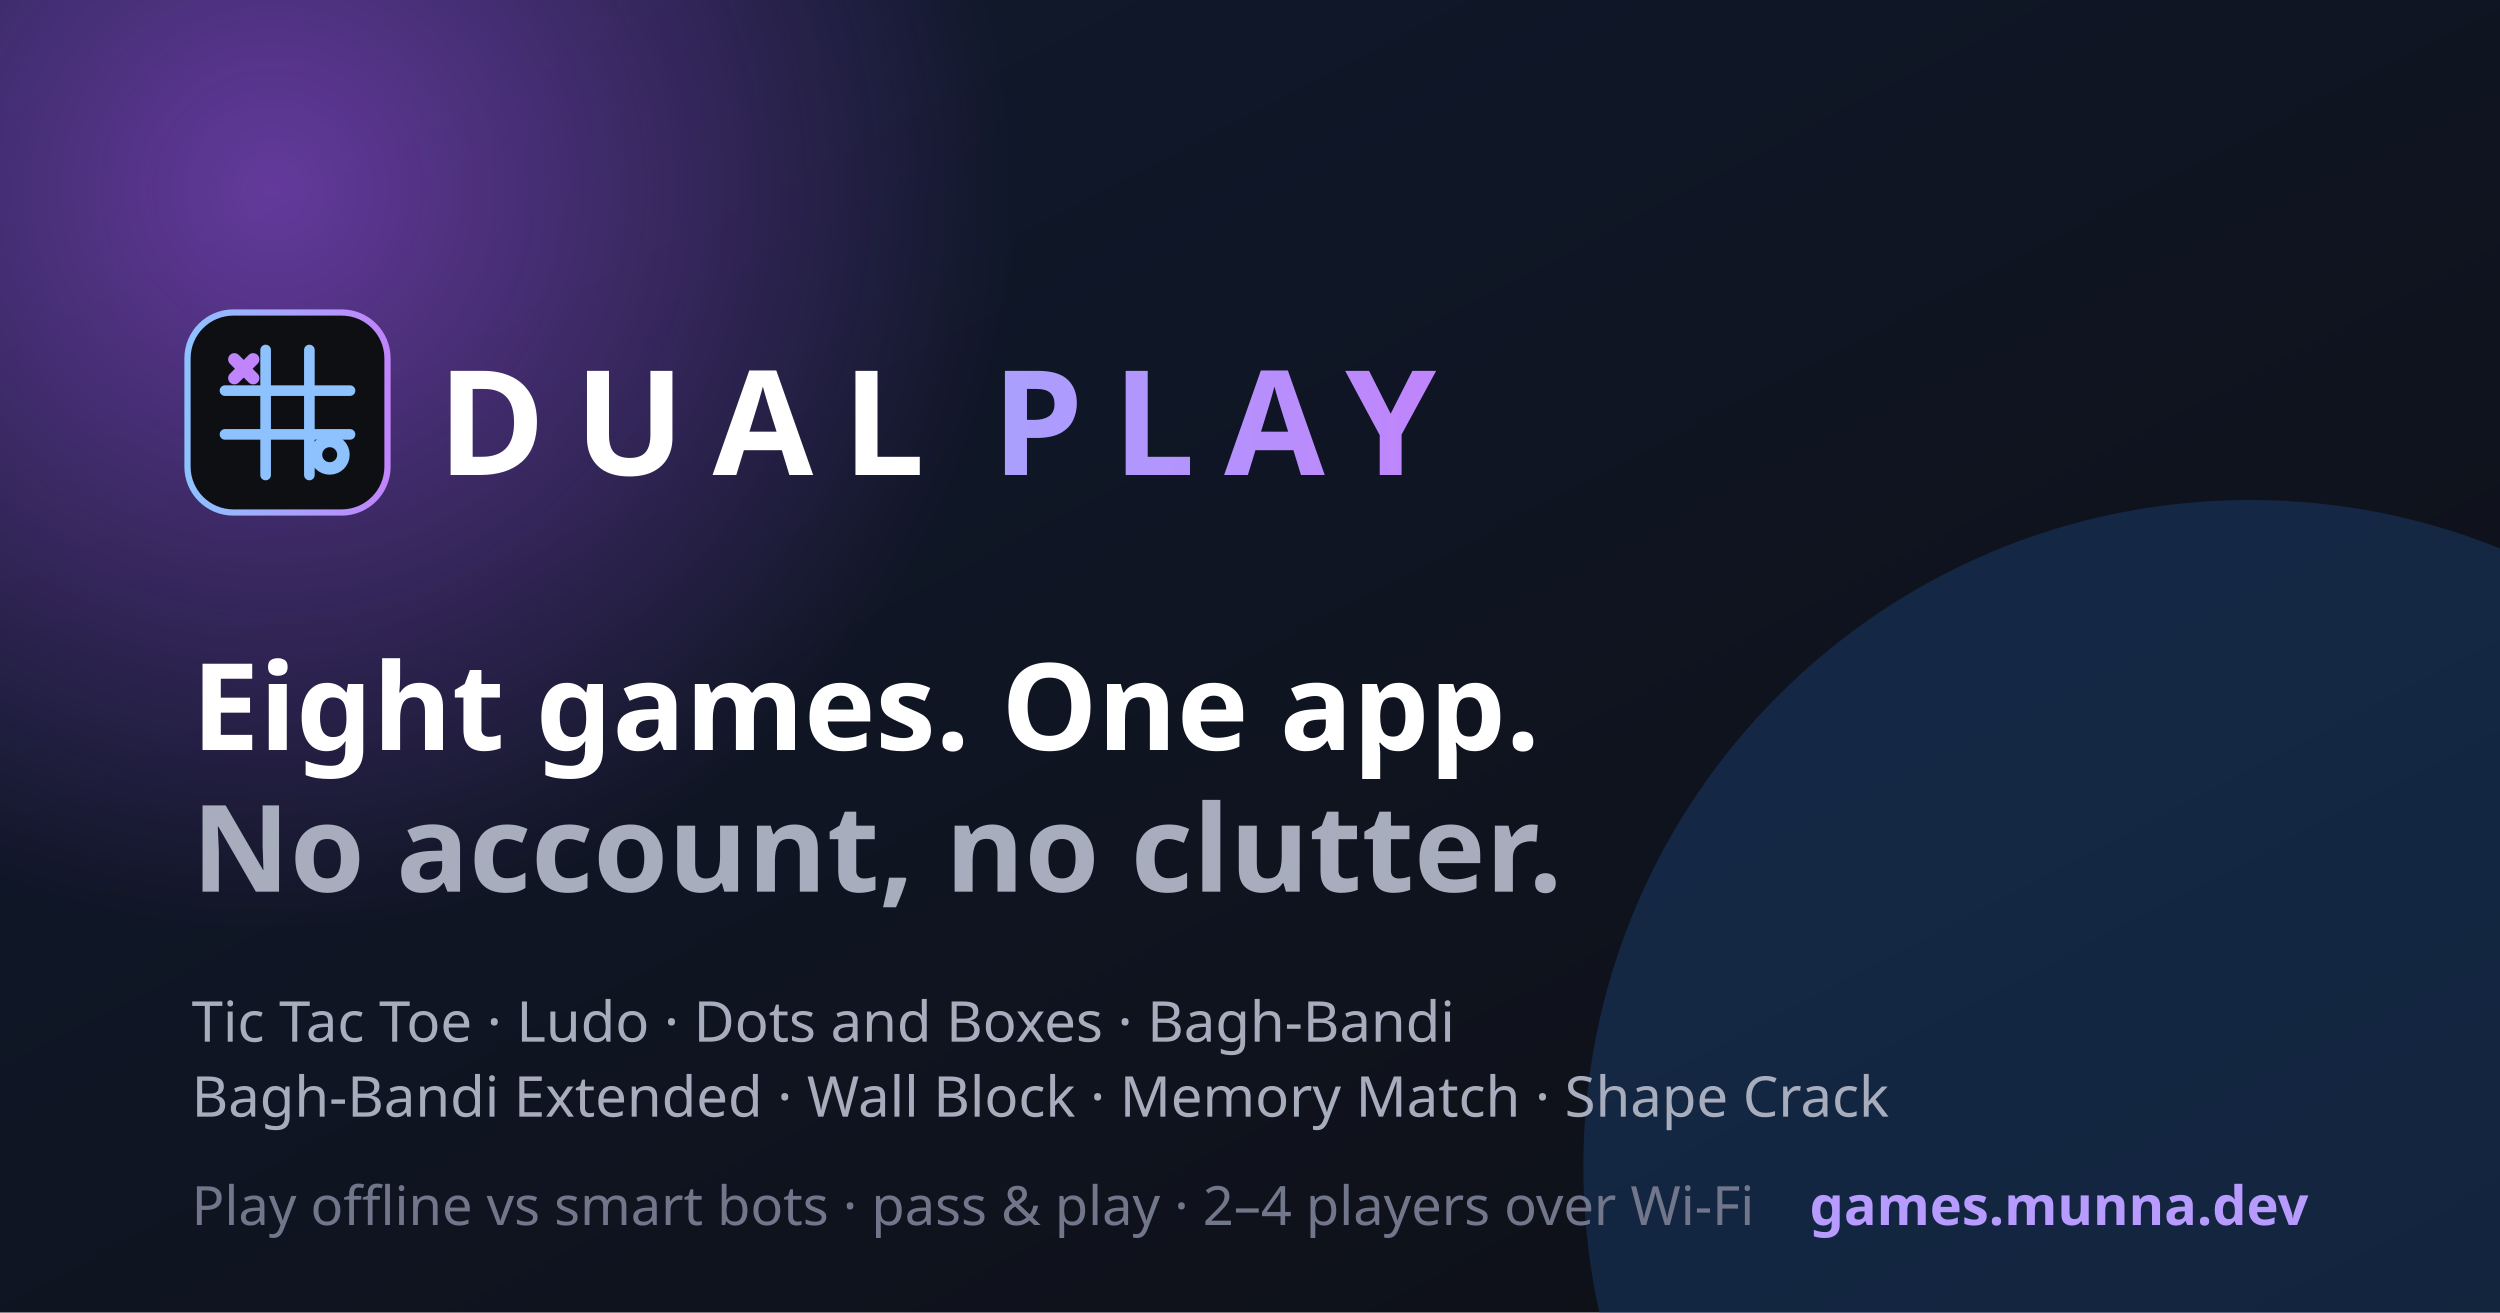
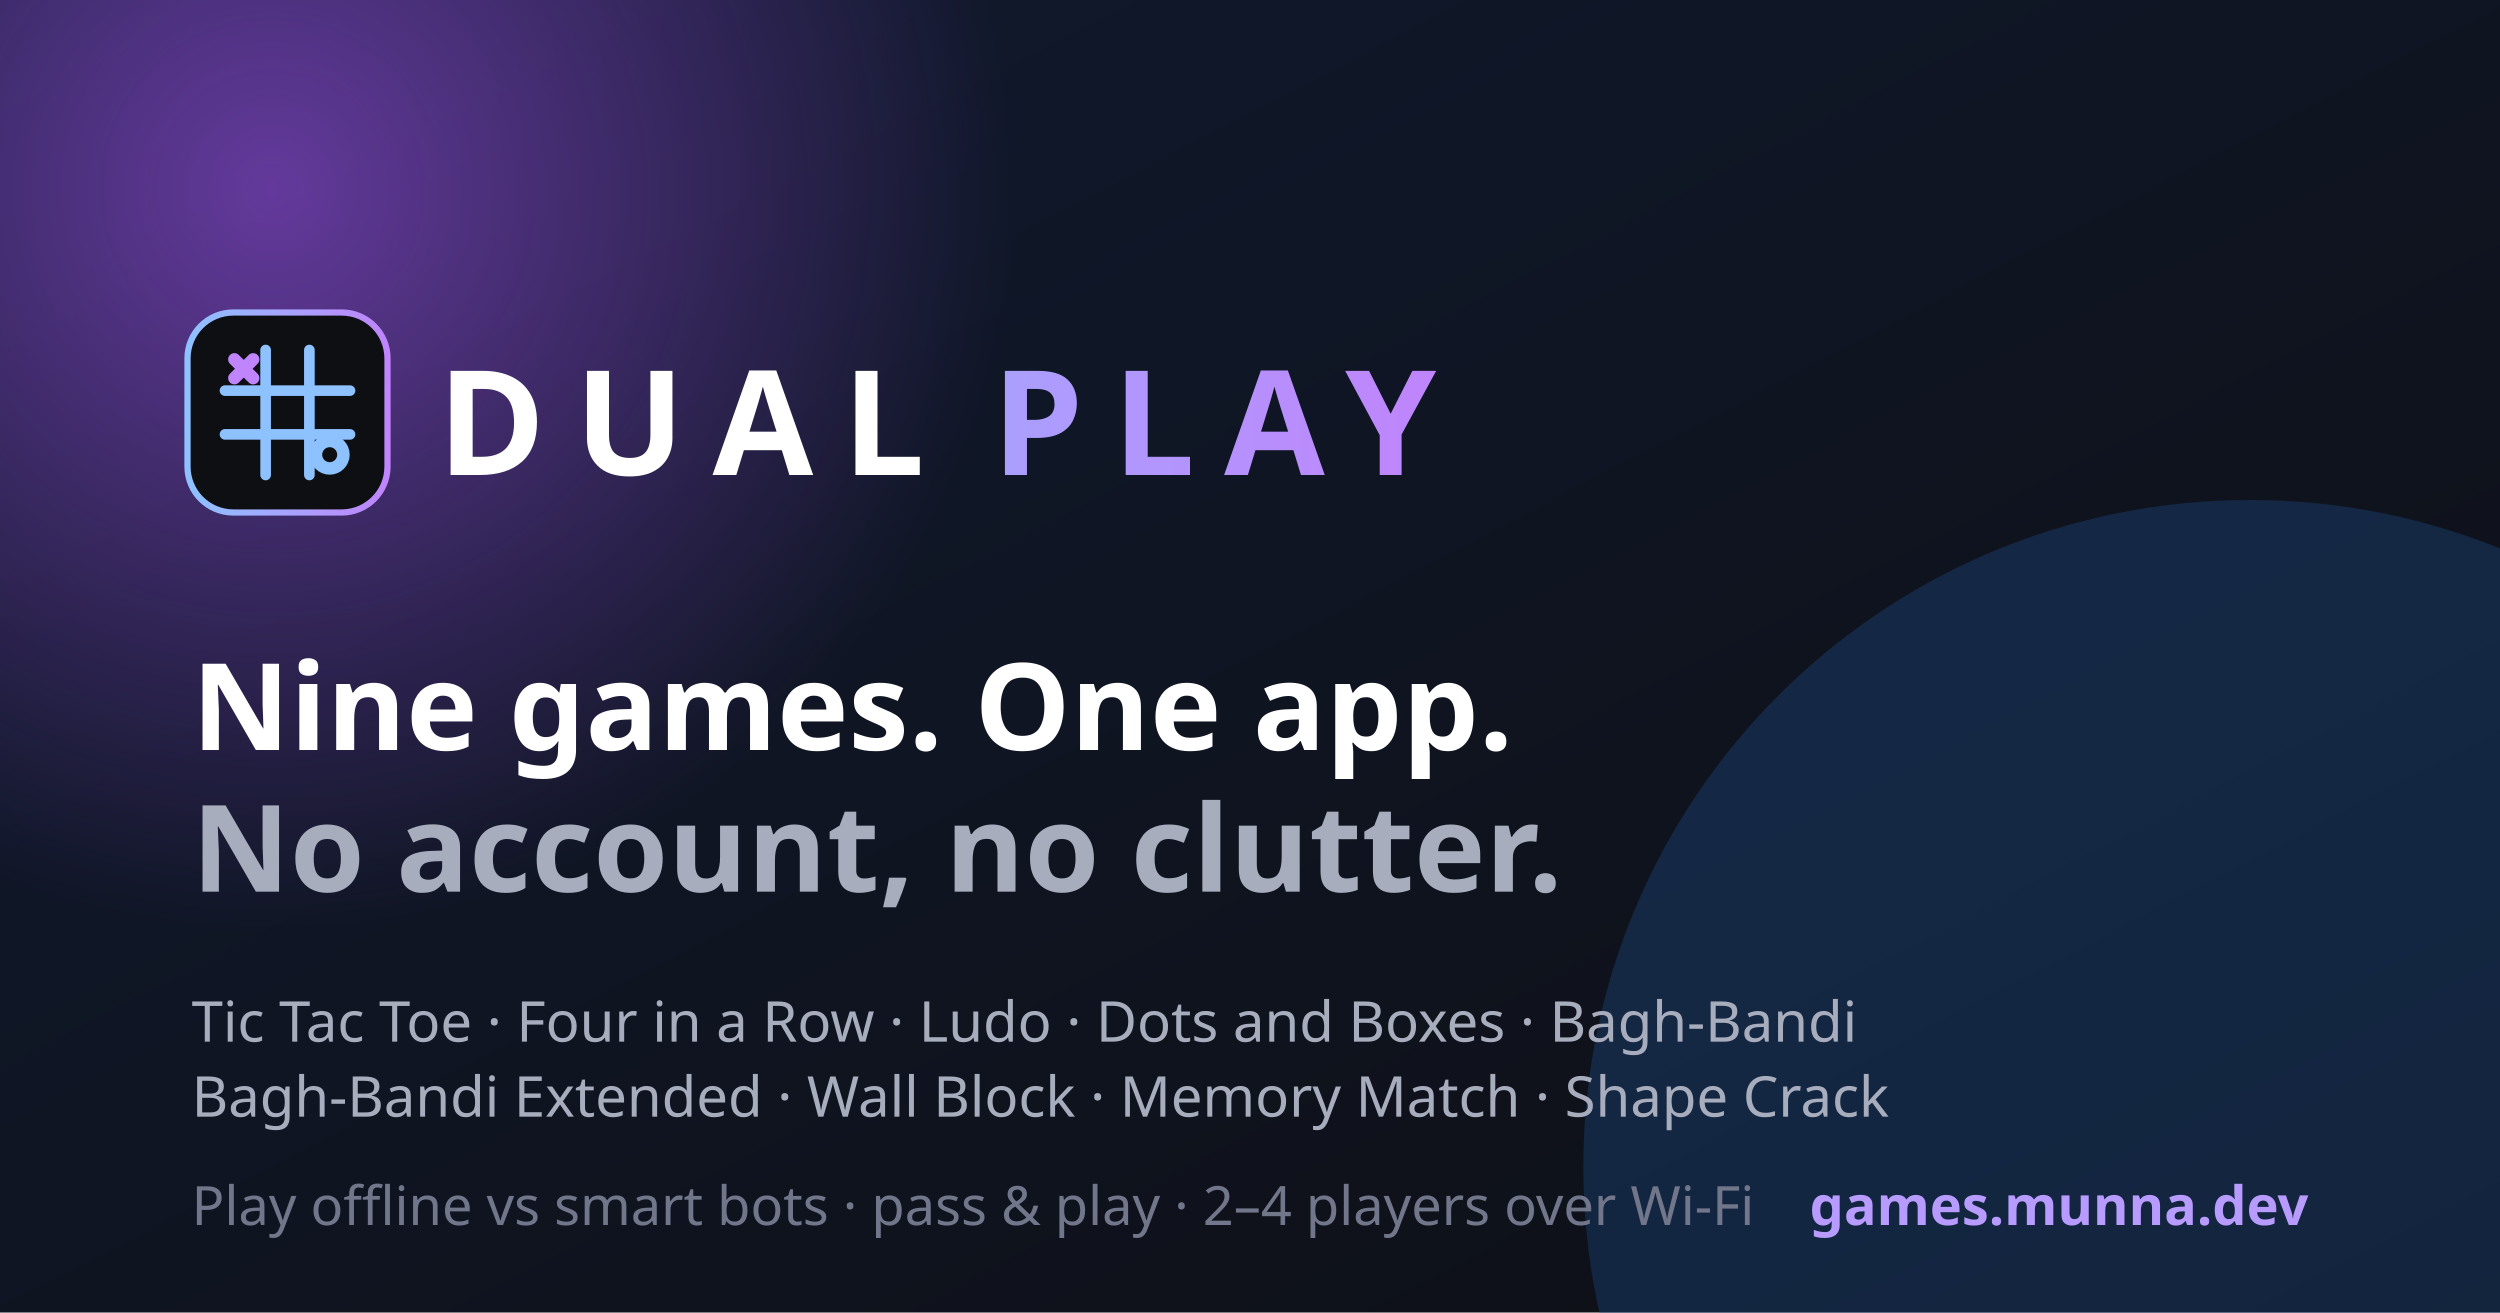
<svg xmlns="http://www.w3.org/2000/svg" viewBox="0 0 1200 630" width="1200" height="630">
  <defs>
    <linearGradient id="bg" x1="0" y1="0" x2="1" y2="1">
      <stop offset="0" stop-color="#101a30" />
      <stop offset="1" stop-color="#0e0f13" />
    </linearGradient>
    <linearGradient id="grad" x1="0" y1="0" x2="1" y2="0">
      <stop offset="0" stop-color="#8ec2ff" />
      <stop offset="1" stop-color="#c084fc" />
    </linearGradient>
    <radialGradient id="glow" cx="0.5" cy="0.5" r="0.5">
      <stop offset="0" stop-color="#a855f7" stop-opacity="0.55" />
      <stop offset="1" stop-color="#a855f7" stop-opacity="0" />
    </radialGradient>
  </defs>
  <rect width="1200" height="630" fill="url(#bg)" />
  <circle cx="130" cy="90" r="360" fill="url(#glow)" />
  <circle cx="1080" cy="560" r="320" fill="#1f4e8c" fill-opacity="0.35" />
  <g transform="translate(90,150)">
    <rect x="0" y="0" width="96" height="96" rx="22" fill="#0e0f13" stroke="url(#grad)" stroke-width="3" />
    <g transform="scale(1.5)" fill="none">
      <g stroke="#8ec2ff" stroke-width="3.4" stroke-linecap="round">
        <line x1="25" y1="12" x2="25" y2="52" />
        <line x1="39" y1="12" x2="39" y2="52" />
        <line x1="12" y1="25" x2="52" y2="25" />
        <line x1="12" y1="39" x2="52" y2="39" />
      </g>
      <g stroke="#c084fc" stroke-width="4" stroke-linecap="round">
        <line x1="15" y1="15" x2="21" y2="21" />
        <line x1="21" y1="15" x2="15" y2="21" />
      </g>
      <circle cx="45.5" cy="45.5" r="4.4" stroke="#8ec2ff" stroke-width="4" />
    </g>
  </g>
  <text x="210" y="228" font-family="'Space Grotesk','Segoe UI',sans-serif" font-size="70" font-weight="700" letter-spacing="14" fill="#ffffff">DUAL <tspan fill="url(#grad)">PLAY</tspan>
  </text>
-   <text x="92" y="360" font-family="'Space Grotesk','Segoe UI',sans-serif" font-size="58" font-weight="700" fill="#ffffff">Eight games. One app.</text>
+   <text x="92" y="360" font-family="'Space Grotesk','Segoe UI',sans-serif" font-size="58" font-weight="700" fill="#ffffff">Nine games. One app.</text>
  <text x="92" y="428" font-family="'Space Grotesk','Segoe UI',sans-serif" font-size="58" font-weight="700" fill="#a8adbd">No account, no clutter.</text>
-   <text x="92" y="500" font-family="'Segoe UI',sans-serif" font-size="27" fill="#a8adbd">Tic Tac Toe · Ludo · Dots and Boxes · Bagh-Bandi</text>
+   <text x="92" y="500" font-family="'Segoe UI',sans-serif" font-size="27" fill="#a8adbd">Tic Tac Toe · Four in a Row · Ludo · Dots and Boxes · Bagh-Bandi</text>
  <text x="92" y="536" font-family="'Segoe UI',sans-serif" font-size="27" fill="#a8adbd">Bagh-Bandi Extended · Wall Block · Memory Match · Shape Crack</text>
  <text x="92" y="588" font-family="'Segoe UI',sans-serif" font-size="26" fill="#71768a">Play offline vs smart bots · pass &amp; play · 2–4 players over Wi-Fi</text>
  <text x="1108" y="588" text-anchor="end" font-family="'Space Grotesk','Segoe UI',sans-serif" font-size="26" font-weight="600" fill="#b79bff">games.munna.dev</text>
</svg>
